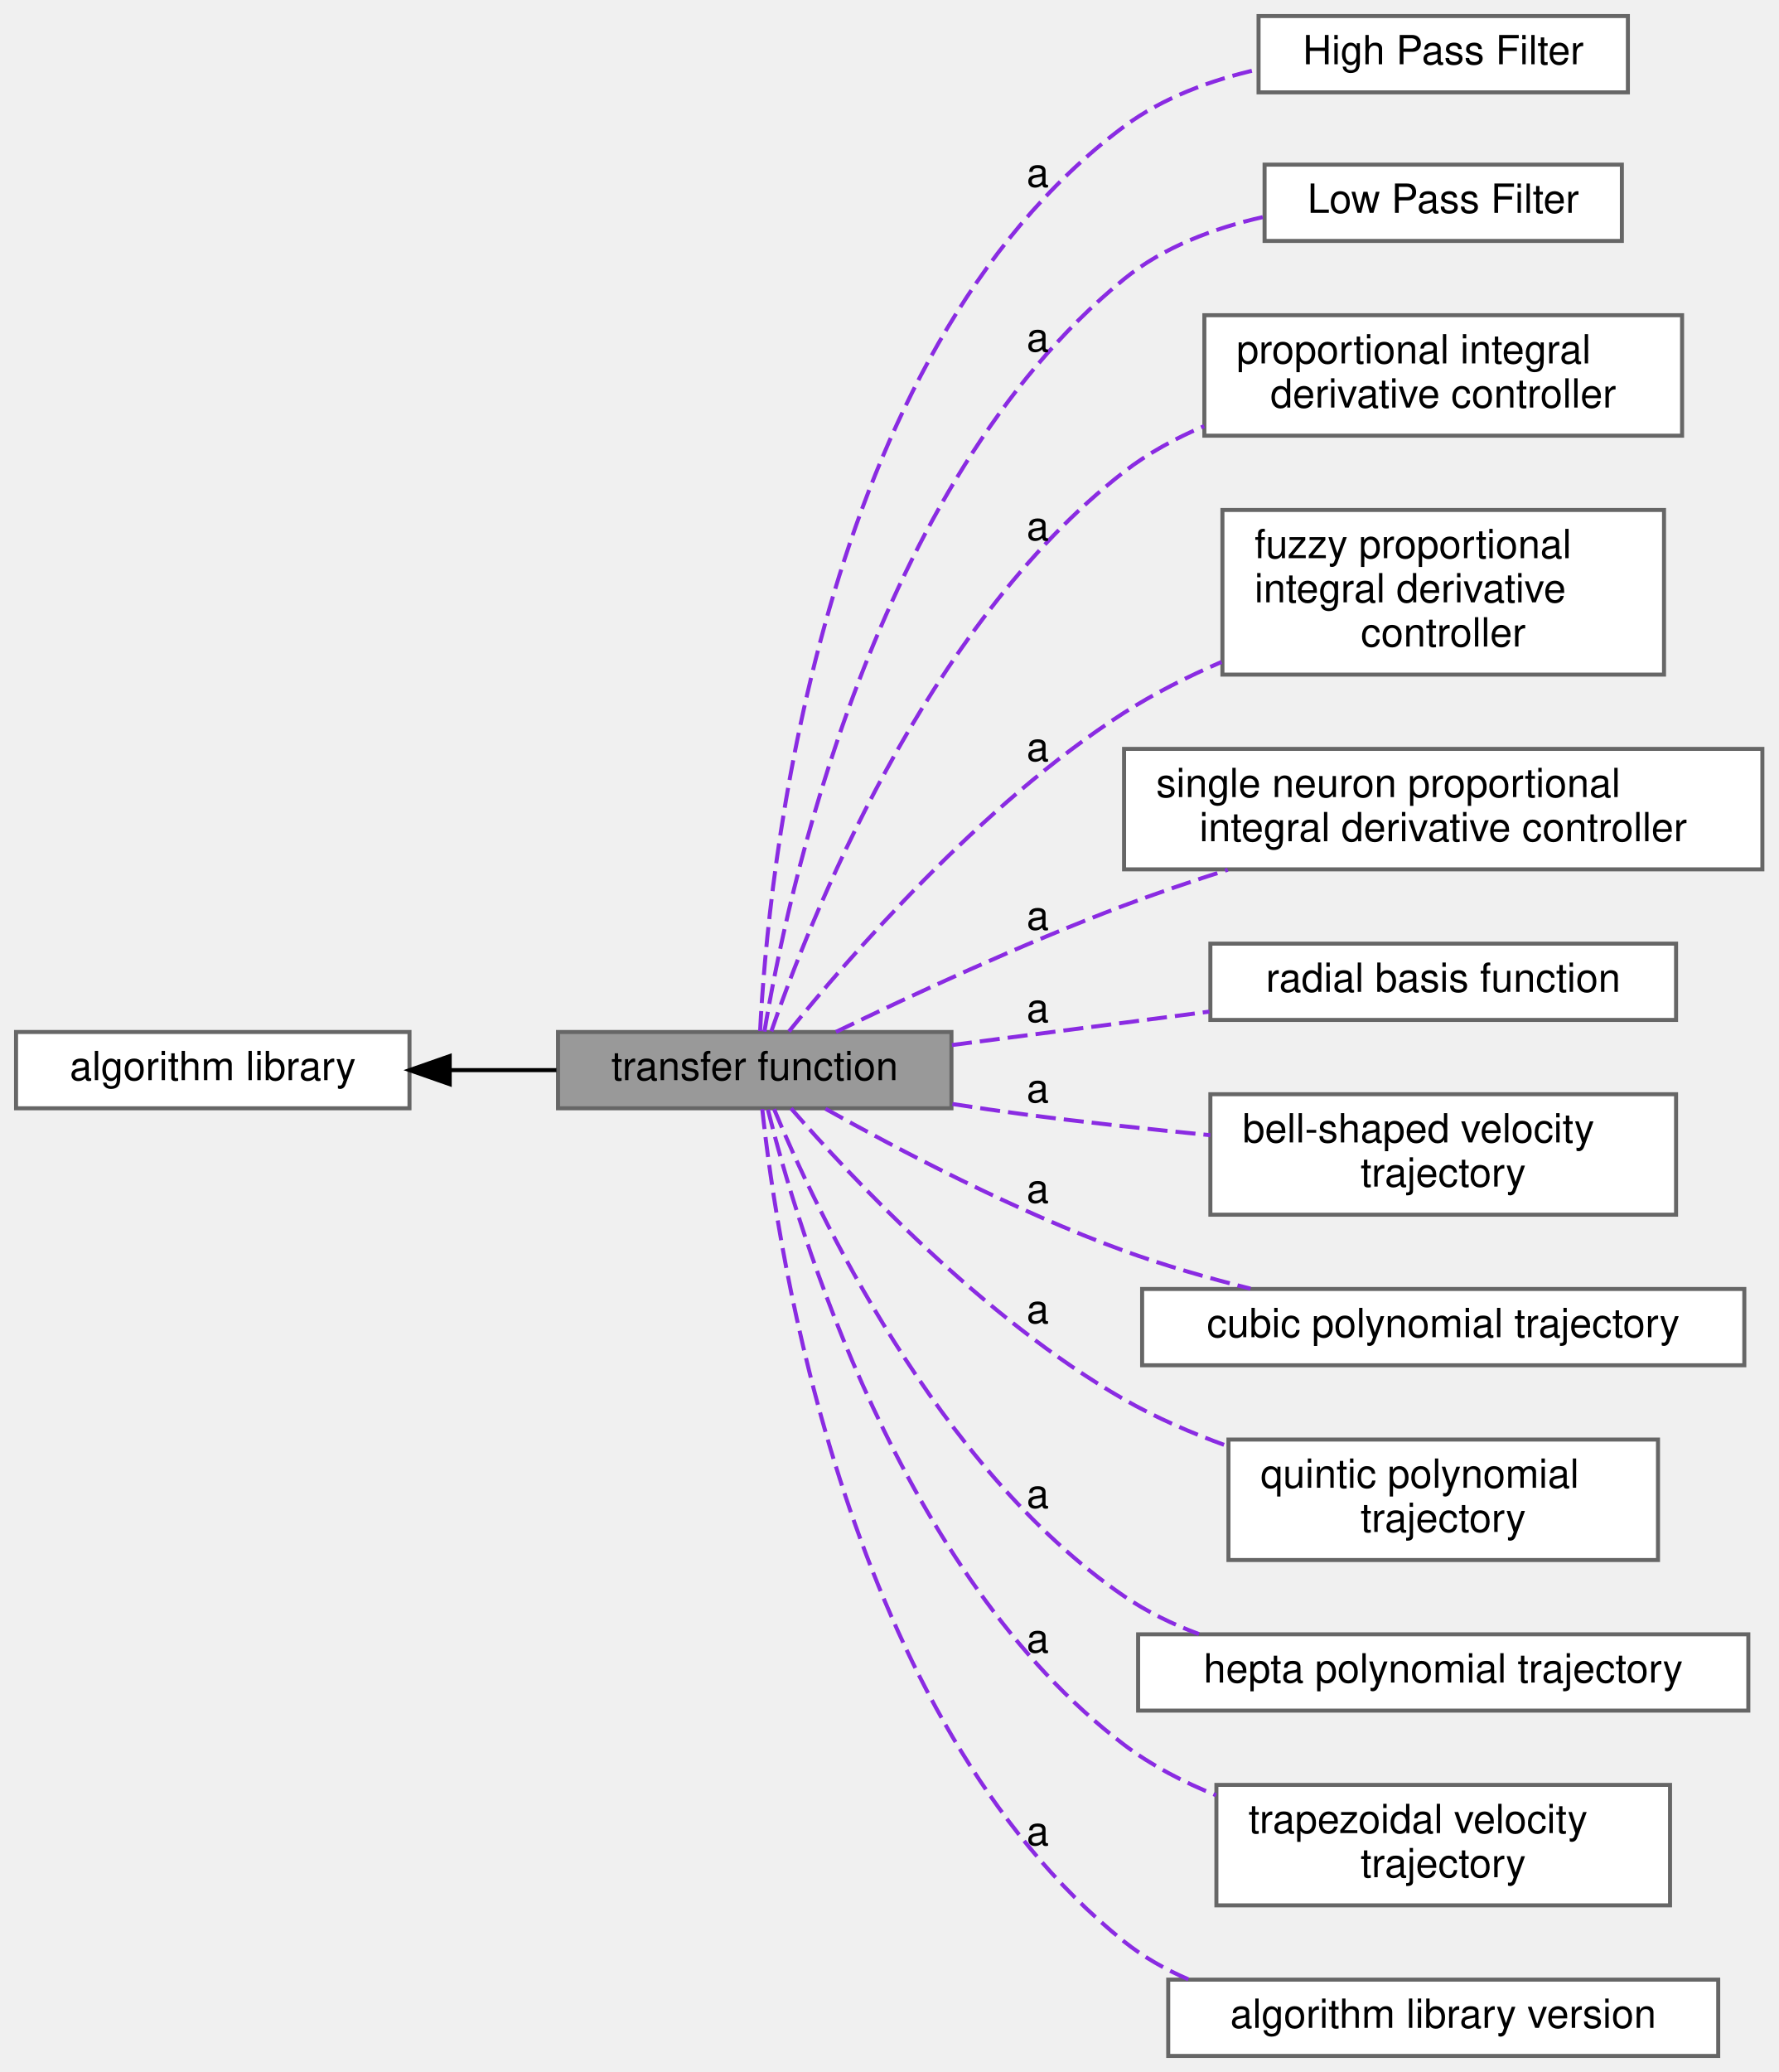
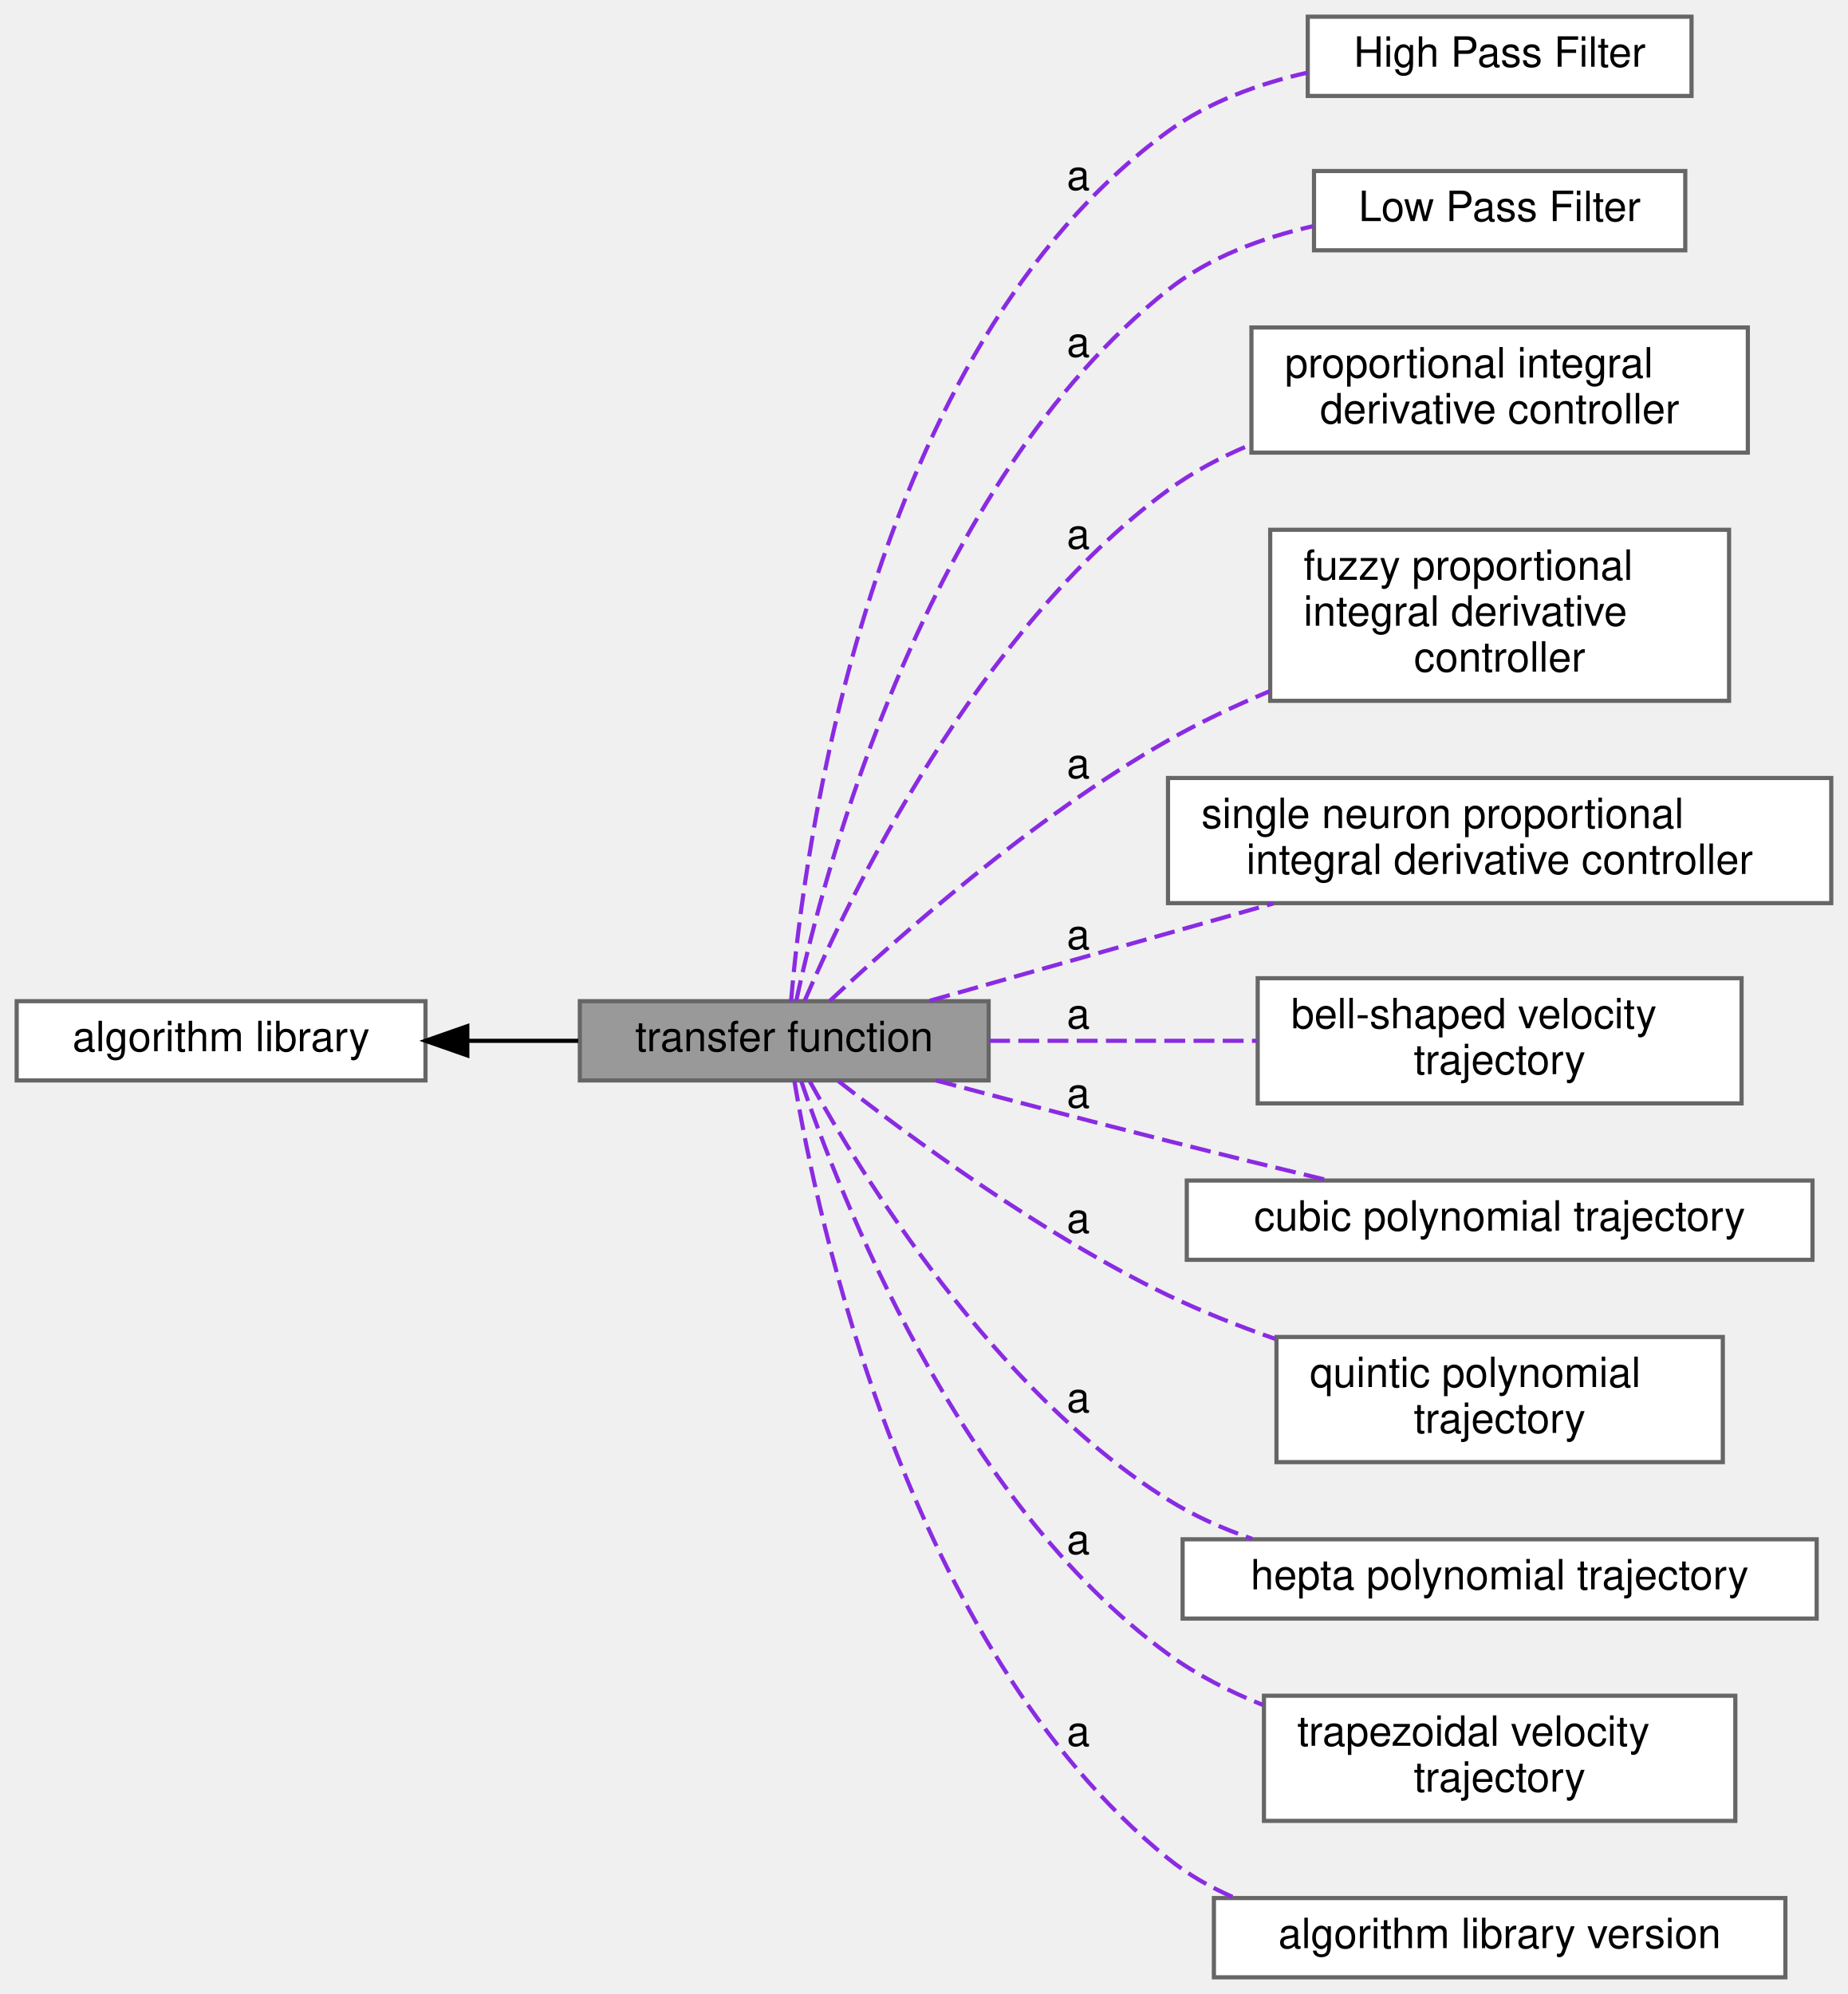
- <svg xmlns="http://www.w3.org/2000/svg" xmlns:xlink="http://www.w3.org/1999/xlink" width="443pt" height="516pt" viewBox="0.00 0.00 443.00 516.00">
-   <g id="graph0" class="graph" transform="scale(1 1) rotate(0) translate(4 512)">
+ <svg xmlns="http://www.w3.org/2000/svg" xmlns:xlink="http://www.w3.org/1999/xlink" width="443pt" height="478pt" viewBox="0.00 0.00 443.00 478.00">
+   <g id="graph0" class="graph" transform="scale(1 1) rotate(0) translate(4 474)">
    <g id="Node000002" class="node">
      <g id="a_Node000002">
        <a xlink:href="../../df/d91/group__A.html" target="_top" xlink:title=" ">
-           <polygon fill="white" stroke="#666666" points="98,-255 0,-255 0,-236 98,-236 98,-255" />
-           <text text-anchor="middle" x="49" y="-243" font-family="Helvetica,sans-Serif" font-size="10.00">algorithm library</text>
+           <polygon fill="white" stroke="#666666" points="98,-234 0,-234 0,-215 98,-215 98,-234" />
+           <text text-anchor="middle" x="49" y="-222" font-family="Helvetica,sans-Serif" font-size="10.00">algorithm library</text>
        </a>
      </g>
    </g>
    <g id="Node000001" class="node">
      <g id="a_Node000001">
        <a xlink:title=" ">
-           <polygon fill="#999999" stroke="#666666" points="233,-255 135,-255 135,-236 233,-236 233,-255" />
-           <text text-anchor="middle" x="184" y="-243" font-family="Helvetica,sans-Serif" font-size="10.00">transfer function</text>
+           <polygon fill="#999999" stroke="#666666" points="233,-234 135,-234 135,-215 233,-215 233,-234" />
+           <text text-anchor="middle" x="184" y="-222" font-family="Helvetica,sans-Serif" font-size="10.00">transfer function</text>
        </a>
      </g>
    </g>
    <g id="edge1" class="edge">
-       <path fill="none" stroke="black" d="M108.23,-245.5C117.03,-245.5 126.04,-245.5 134.61,-245.5" />
-       <polygon fill="black" stroke="black" points="108.02,-242 98.02,-245.5 108.02,-249 108.02,-242" />
+       <path fill="none" stroke="black" d="M108.23,-224.5C117.03,-224.5 126.04,-224.5 134.61,-224.5" />
+       <polygon fill="black" stroke="black" points="108.02,-221 98.02,-224.5 108.02,-228 108.02,-221" />
    </g>
    <g id="Node000003" class="node">
      <g id="a_Node000003">
        <a xlink:href="../../dd/d71/group__A__HPF.html" target="_top" xlink:title=" ">
-           <polygon fill="white" stroke="#666666" points="401.5,-508 309.5,-508 309.5,-489 401.5,-489 401.5,-508" />
-           <text text-anchor="middle" x="355.5" y="-496" font-family="Helvetica,sans-Serif" font-size="10.00">High Pass Filter</text>
+           <polygon fill="white" stroke="#666666" points="401.5,-470 309.5,-470 309.5,-451 401.5,-451 401.5,-470" />
+           <text text-anchor="middle" x="355.5" y="-458" font-family="Helvetica,sans-Serif" font-size="10.00">High Pass Filter</text>
        </a>
      </g>
    </g>
    <g id="Node000004" class="node">
      <g id="a_Node000004">
        <a xlink:href="../../df/d27/group__A__LPF.html" target="_top" xlink:title=" ">
-           <polygon fill="white" stroke="#666666" points="400,-471 311,-471 311,-452 400,-452 400,-471" />
-           <text text-anchor="middle" x="355.5" y="-459" font-family="Helvetica,sans-Serif" font-size="10.00">Low Pass Filter</text>
+           <polygon fill="white" stroke="#666666" points="400,-433 311,-433 311,-414 400,-414 400,-433" />
+           <text text-anchor="middle" x="355.5" y="-421" font-family="Helvetica,sans-Serif" font-size="10.00">Low Pass Filter</text>
        </a>
      </g>
    </g>
    <g id="Node000005" class="node">
      <g id="a_Node000005">
        <a xlink:href="../../d8/da8/group__A__PID.html" target="_top" xlink:title=" ">
-           <polygon fill="white" stroke="#666666" points="415,-433.5 296,-433.5 296,-403.5 415,-403.5 415,-433.5" />
-           <text text-anchor="start" x="304" y="-421.5" font-family="Helvetica,sans-Serif" font-size="10.00">proportional integral</text>
-           <text text-anchor="middle" x="355.5" y="-410.5" font-family="Helvetica,sans-Serif" font-size="10.00"> derivative controller</text>
+           <polygon fill="white" stroke="#666666" points="415,-395.5 296,-395.5 296,-365.5 415,-365.5 415,-395.5" />
+           <text text-anchor="start" x="304" y="-383.5" font-family="Helvetica,sans-Serif" font-size="10.00">proportional integral</text>
+           <text text-anchor="middle" x="355.5" y="-372.5" font-family="Helvetica,sans-Serif" font-size="10.00"> derivative controller</text>
        </a>
      </g>
    </g>
    <g id="Node000006" class="node">
      <g id="a_Node000006">
        <a xlink:href="../../dc/db1/group__A__PID__FUZZY.html" target="_top" xlink:title=" ">
-           <polygon fill="white" stroke="#666666" points="410.5,-385 300.5,-385 300.5,-344 410.5,-344 410.5,-385" />
-           <text text-anchor="start" x="308.5" y="-373" font-family="Helvetica,sans-Serif" font-size="10.00">fuzzy proportional</text>
-           <text text-anchor="start" x="308.5" y="-362" font-family="Helvetica,sans-Serif" font-size="10.00"> integral derivative</text>
-           <text text-anchor="middle" x="355.5" y="-351" font-family="Helvetica,sans-Serif" font-size="10.00"> controller</text>
+           <polygon fill="white" stroke="#666666" points="410.5,-347 300.5,-347 300.5,-306 410.5,-306 410.5,-347" />
+           <text text-anchor="start" x="308.5" y="-335" font-family="Helvetica,sans-Serif" font-size="10.00">fuzzy proportional</text>
+           <text text-anchor="start" x="308.5" y="-324" font-family="Helvetica,sans-Serif" font-size="10.00"> integral derivative</text>
+           <text text-anchor="middle" x="355.5" y="-313" font-family="Helvetica,sans-Serif" font-size="10.00"> controller</text>
        </a>
      </g>
    </g>
    <g id="Node000007" class="node">
      <g id="a_Node000007">
        <a xlink:href="../../db/d33/group__A__PID__NEURO.html" target="_top" xlink:title=" ">
-           <polygon fill="white" stroke="#666666" points="435,-325.5 276,-325.5 276,-295.5 435,-295.5 435,-325.5" />
-           <text text-anchor="start" x="284" y="-313.5" font-family="Helvetica,sans-Serif" font-size="10.00">single neuron proportional</text>
-           <text text-anchor="middle" x="355.5" y="-302.5" font-family="Helvetica,sans-Serif" font-size="10.00"> integral derivative controller</text>
-         </a>
-       </g>
-     </g>
-     <g id="Node000008" class="node">
-       <g id="a_Node000008">
-         <a xlink:href="../../dd/dd8/group__A__RBF.html" target="_top" xlink:title=" ">
-           <polygon fill="white" stroke="#666666" points="413.5,-277 297.5,-277 297.5,-258 413.5,-258 413.5,-277" />
-           <text text-anchor="middle" x="355.5" y="-265" font-family="Helvetica,sans-Serif" font-size="10.00">radial basis function</text>
+           <polygon fill="white" stroke="#666666" points="435,-287.5 276,-287.5 276,-257.5 435,-257.5 435,-287.5" />
+           <text text-anchor="start" x="284" y="-275.5" font-family="Helvetica,sans-Serif" font-size="10.00">single neuron proportional</text>
+           <text text-anchor="middle" x="355.5" y="-264.5" font-family="Helvetica,sans-Serif" font-size="10.00"> integral derivative controller</text>
        </a>
      </g>
    </g>
    <g id="edge2" class="edge">
-       <path fill="none" stroke="blueviolet" stroke-dasharray="5,2" d="M185.34,-255.22C187.18,-291.99 199.13,-423.3 276,-480.5 285.65,-487.68 297.67,-492.07 309.39,-494.73" />
-       <text text-anchor="middle" x="254.5" y="-465.5" font-family="Helvetica,sans-Serif" font-size="10.00">a</text>
+       <path fill="none" stroke="blueviolet" stroke-dasharray="5,2" d="M185.64,-234C188.56,-268.79 203.74,-389.85 276,-442.5 285.72,-449.58 297.77,-453.94 309.48,-456.6" />
+       <text text-anchor="middle" x="254.5" y="-428.5" font-family="Helvetica,sans-Serif" font-size="10.00">a</text>
    </g>
    <g id="edge3" class="edge">
-       <path fill="none" stroke="blueviolet" stroke-dasharray="5,2" d="M186.42,-255.1C191.7,-287.16 213.21,-391.33 276,-442.5 285.78,-450.47 298.39,-455.19 310.63,-457.95" />
-       <text text-anchor="middle" x="254.5" y="-424.5" font-family="Helvetica,sans-Serif" font-size="10.00">a</text>
+       <path fill="none" stroke="blueviolet" stroke-dasharray="5,2" d="M186.89,-234.11C193.36,-264.33 217.54,-358.18 276,-404.5 285.89,-412.34 298.53,-417.01 310.76,-419.78" />
+       <text text-anchor="middle" x="254.5" y="-388.5" font-family="Helvetica,sans-Serif" font-size="10.00">a</text>
    </g>
    <g id="edge4" class="edge">
-       <path fill="none" stroke="blueviolet" stroke-dasharray="5,2" d="M188.14,-255.18C197.24,-281.65 226.18,-355.86 276,-394.5 281.97,-399.13 288.83,-402.87 295.96,-405.89" />
-       <text text-anchor="middle" x="254.5" y="-377.5" font-family="Helvetica,sans-Serif" font-size="10.00">a</text>
+       <path fill="none" stroke="blueviolet" stroke-dasharray="5,2" d="M188.91,-234.12C199.3,-258.42 229.96,-322.79 276,-356.5 281.98,-360.88 288.77,-364.47 295.79,-367.41" />
+       <text text-anchor="middle" x="254.5" y="-342.5" font-family="Helvetica,sans-Serif" font-size="10.00">a</text>
    </g>
    <g id="edge5" class="edge">
-       <path fill="none" stroke="blueviolet" stroke-dasharray="5,2" d="M192.52,-255.12C206.95,-273 240.27,-311.62 276,-334.5 283.49,-339.3 291.87,-343.52 300.29,-347.15" />
-       <text text-anchor="middle" x="254.5" y="-322.5" font-family="Helvetica,sans-Serif" font-size="10.00">a</text>
+       <path fill="none" stroke="blueviolet" stroke-dasharray="5,2" d="M194.9,-234.03C210.87,-249 243.78,-278.17 276,-296.5 283.61,-300.83 291.96,-304.78 300.3,-308.28" />
+       <text text-anchor="middle" x="254.5" y="-287.5" font-family="Helvetica,sans-Serif" font-size="10.00">a</text>
    </g>
    <g id="edge6" class="edge">
-       <path fill="none" stroke="blueviolet" stroke-dasharray="5,2" d="M204.23,-255.02C222.44,-263.84 250.7,-276.98 276,-286.5 284.27,-289.61 293.14,-292.63 301.83,-295.4" />
-       <text text-anchor="middle" x="254.5" y="-280.5" font-family="Helvetica,sans-Serif" font-size="10.00">a</text>
+       <path fill="none" stroke="blueviolet" stroke-dasharray="5,2" d="M218.89,-234.1C242.47,-240.77 274.37,-249.81 301.31,-257.44" />
+       <text text-anchor="middle" x="254.5" y="-246.5" font-family="Helvetica,sans-Serif" font-size="10.00">a</text>
    </g>
-     <g id="edge7" class="edge">
-       <path fill="none" stroke="blueviolet" stroke-dasharray="5,2" d="M233.12,-251.75C253.08,-254.34 276.41,-257.36 297.25,-260.07" />
-       <text text-anchor="middle" x="254.5" y="-257.5" font-family="Helvetica,sans-Serif" font-size="10.00">a</text>
-     </g>
-     <g id="Node000009" class="node">
-       <g id="a_Node000009">
+     <g id="Node000008" class="node">
+       <g id="a_Node000008">
        <a xlink:href="../../d6/d1e/group__A__TRAJBELL.html" target="_top" xlink:title=" ">
          <polygon fill="white" stroke="#666666" points="413.5,-239.5 297.5,-239.5 297.5,-209.5 413.5,-209.5 413.5,-239.5" />
          <text text-anchor="start" x="305.5" y="-227.5" font-family="Helvetica,sans-Serif" font-size="10.00">bell-shaped velocity</text>
          <text text-anchor="middle" x="355.5" y="-216.5" font-family="Helvetica,sans-Serif" font-size="10.00"> trajectory</text>
        </a>
      </g>
    </g>
-     <g id="edge8" class="edge">
-       <path fill="none" stroke="blueviolet" stroke-dasharray="5,2" d="M233.24,-237.07C239.21,-236.14 245.24,-235.26 251,-234.5 266.03,-232.52 282.35,-230.77 297.48,-229.3" />
-       <text text-anchor="middle" x="254.5" y="-237.5" font-family="Helvetica,sans-Serif" font-size="10.00">a</text>
+     <g id="edge7" class="edge">
+       <path fill="none" stroke="blueviolet" stroke-dasharray="5,2" d="M233.12,-224.5C253.08,-224.5 276.41,-224.5 297.25,-224.5" />
+       <text text-anchor="middle" x="254.5" y="-227.5" font-family="Helvetica,sans-Serif" font-size="10.00">a</text>
    </g>
-     <g id="Node000010" class="node">
-       <g id="a_Node000010">
+     <g id="Node000009" class="node">
+       <g id="a_Node000009">
        <a xlink:href="../../d3/d9f/group__A__TRAJPOLY3.html" target="_top" xlink:title=" ">
          <polygon fill="white" stroke="#666666" points="430.5,-191 280.5,-191 280.5,-172 430.5,-172 430.5,-191" />
          <text text-anchor="middle" x="355.5" y="-179" font-family="Helvetica,sans-Serif" font-size="10.00">cubic polynomial trajectory</text>
        </a>
      </g>
    </g>
-     <g id="edge9" class="edge">
-       <path fill="none" stroke="blueviolet" stroke-dasharray="5,2" d="M201.61,-235.88C219.49,-225.87 249,-210.31 276,-200.5 286.02,-196.86 297,-193.71 307.5,-191.08" />
-       <text text-anchor="middle" x="254.5" y="-212.5" font-family="Helvetica,sans-Serif" font-size="10.00">a</text>
+     <g id="edge8" class="edge">
+       <path fill="none" stroke="blueviolet" stroke-dasharray="5,2" d="M220.39,-214.99C237.22,-210.51 257.63,-205.15 276,-200.5 288.51,-197.34 302.16,-193.99 314.53,-191.01" />
+       <text text-anchor="middle" x="254.5" y="-208.5" font-family="Helvetica,sans-Serif" font-size="10.00">a</text>
    </g>
-     <g id="Node000011" class="node">
-       <g id="a_Node000011">
+     <g id="Node000010" class="node">
+       <g id="a_Node000010">
        <a xlink:href="../../d2/d61/group__A__TRAJPOLY5.html" target="_top" xlink:title=" ">
          <polygon fill="white" stroke="#666666" points="409,-153.5 302,-153.5 302,-123.5 409,-123.5 409,-153.5" />
          <text text-anchor="start" x="310" y="-141.5" font-family="Helvetica,sans-Serif" font-size="10.00">quintic polynomial</text>
          <text text-anchor="middle" x="355.5" y="-130.5" font-family="Helvetica,sans-Serif" font-size="10.00"> trajectory</text>
        </a>
      </g>
    </g>
-     <g id="edge10" class="edge">
-       <path fill="none" stroke="blueviolet" stroke-dasharray="5,2" d="M193.04,-235.97C207.8,-219.04 240.95,-183.61 276,-163.5 283.94,-158.94 292.82,-155.1 301.66,-151.91" />
-       <text text-anchor="middle" x="254.5" y="-182.5" font-family="Helvetica,sans-Serif" font-size="10.00">a</text>
+     <g id="edge9" class="edge">
+       <path fill="none" stroke="blueviolet" stroke-dasharray="5,2" d="M196.99,-214.84C213.78,-201.69 245.68,-178.13 276,-163.5 284.12,-159.59 292.99,-156.08 301.76,-153.03" />
+       <text text-anchor="middle" x="254.5" y="-178.5" font-family="Helvetica,sans-Serif" font-size="10.00">a</text>
    </g>
-     <g id="Node000012" class="node">
-       <g id="a_Node000012">
+     <g id="Node000011" class="node">
+       <g id="a_Node000011">
        <a xlink:href="../../d9/dab/group__A__TRAJPOLY7.html" target="_top" xlink:title=" ">
          <polygon fill="white" stroke="#666666" points="431.5,-105 279.5,-105 279.5,-86 431.5,-86 431.5,-105" />
          <text text-anchor="middle" x="355.5" y="-93" font-family="Helvetica,sans-Serif" font-size="10.00">hepta polynomial trajectory</text>
        </a>
      </g>
    </g>
-     <g id="edge11" class="edge">
-       <path fill="none" stroke="blueviolet" stroke-dasharray="5,2" d="M188.82,-235.79C198.99,-211.29 229.17,-146.58 276,-114.5 281.67,-110.62 288.04,-107.52 294.65,-105.06" />
-       <text text-anchor="middle" x="254.5" y="-136.5" font-family="Helvetica,sans-Serif" font-size="10.00">a</text>
+     <g id="edge10" class="edge">
+       <path fill="none" stroke="blueviolet" stroke-dasharray="5,2" d="M190.12,-214.78C202.07,-193.13 233.96,-140.77 276,-114.5 282.18,-110.64 289.09,-107.56 296.18,-105.11" />
+       <text text-anchor="middle" x="254.5" y="-135.5" font-family="Helvetica,sans-Serif" font-size="10.00">a</text>
    </g>
-     <g id="Node000013" class="node">
-       <g id="a_Node000013">
+     <g id="Node000012" class="node">
+       <g id="a_Node000012">
        <a xlink:href="../../d7/d57/group__A__TRAJTRAP.html" target="_top" xlink:title=" ">
          <polygon fill="white" stroke="#666666" points="412,-67.5 299,-67.5 299,-37.5 412,-37.5 412,-67.5" />
          <text text-anchor="start" x="307" y="-55.5" font-family="Helvetica,sans-Serif" font-size="10.00">trapezoidal velocity</text>
          <text text-anchor="middle" x="355.5" y="-44.5" font-family="Helvetica,sans-Serif" font-size="10.00"> trajectory</text>
        </a>
      </g>
    </g>
-     <g id="edge12" class="edge">
-       <path fill="none" stroke="blueviolet" stroke-dasharray="5,2" d="M187.28,-235.67C194.57,-206.49 220.22,-119.78 276,-77.5 282.84,-72.32 290.78,-68.19 298.94,-64.91" />
-       <text text-anchor="middle" x="254.5" y="-100.5" font-family="Helvetica,sans-Serif" font-size="10.00">a</text>
+     <g id="edge11" class="edge">
+       <path fill="none" stroke="blueviolet" stroke-dasharray="5,2" d="M188.08,-214.81C197,-188.33 225.53,-114.25 276,-77.5 282.82,-72.53 290.67,-68.53 298.71,-65.3" />
+       <text text-anchor="middle" x="254.5" y="-101.5" font-family="Helvetica,sans-Serif" font-size="10.00">a</text>
    </g>
-     <g id="Node000014" class="node">
-       <g id="a_Node000014">
+     <g id="Node000013" class="node">
+       <g id="a_Node000013">
        <a xlink:href="../../d2/d1b/group__A__VERSION.html" target="_top" xlink:title=" ">
          <polygon fill="white" stroke="#666666" points="424,-19 287,-19 287,0 424,0 424,-19" />
          <text text-anchor="middle" x="355.5" y="-7" font-family="Helvetica,sans-Serif" font-size="10.00">algorithm library version</text>
        </a>
      </g>
    </g>
-     <g id="edge13" class="edge">
-       <path fill="none" stroke="blueviolet" stroke-dasharray="5,2" d="M185.88,-235.79C189.55,-201.32 206.86,-83.98 276,-28.5 280.81,-24.64 286.29,-21.54 292.06,-19.06" />
-       <text text-anchor="middle" x="254.5" y="-52.5" font-family="Helvetica,sans-Serif" font-size="10.00">a</text>
+     <g id="edge12" class="edge">
+       <path fill="none" stroke="blueviolet" stroke-dasharray="5,2" d="M186.43,-214.93C191.73,-182.99 213.28,-79.22 276,-28.5 280.8,-24.62 286.26,-21.51 292.03,-19.03" />
+       <text text-anchor="middle" x="254.5" y="-55.5" font-family="Helvetica,sans-Serif" font-size="10.00">a</text>
    </g>
  </g>
</svg>
